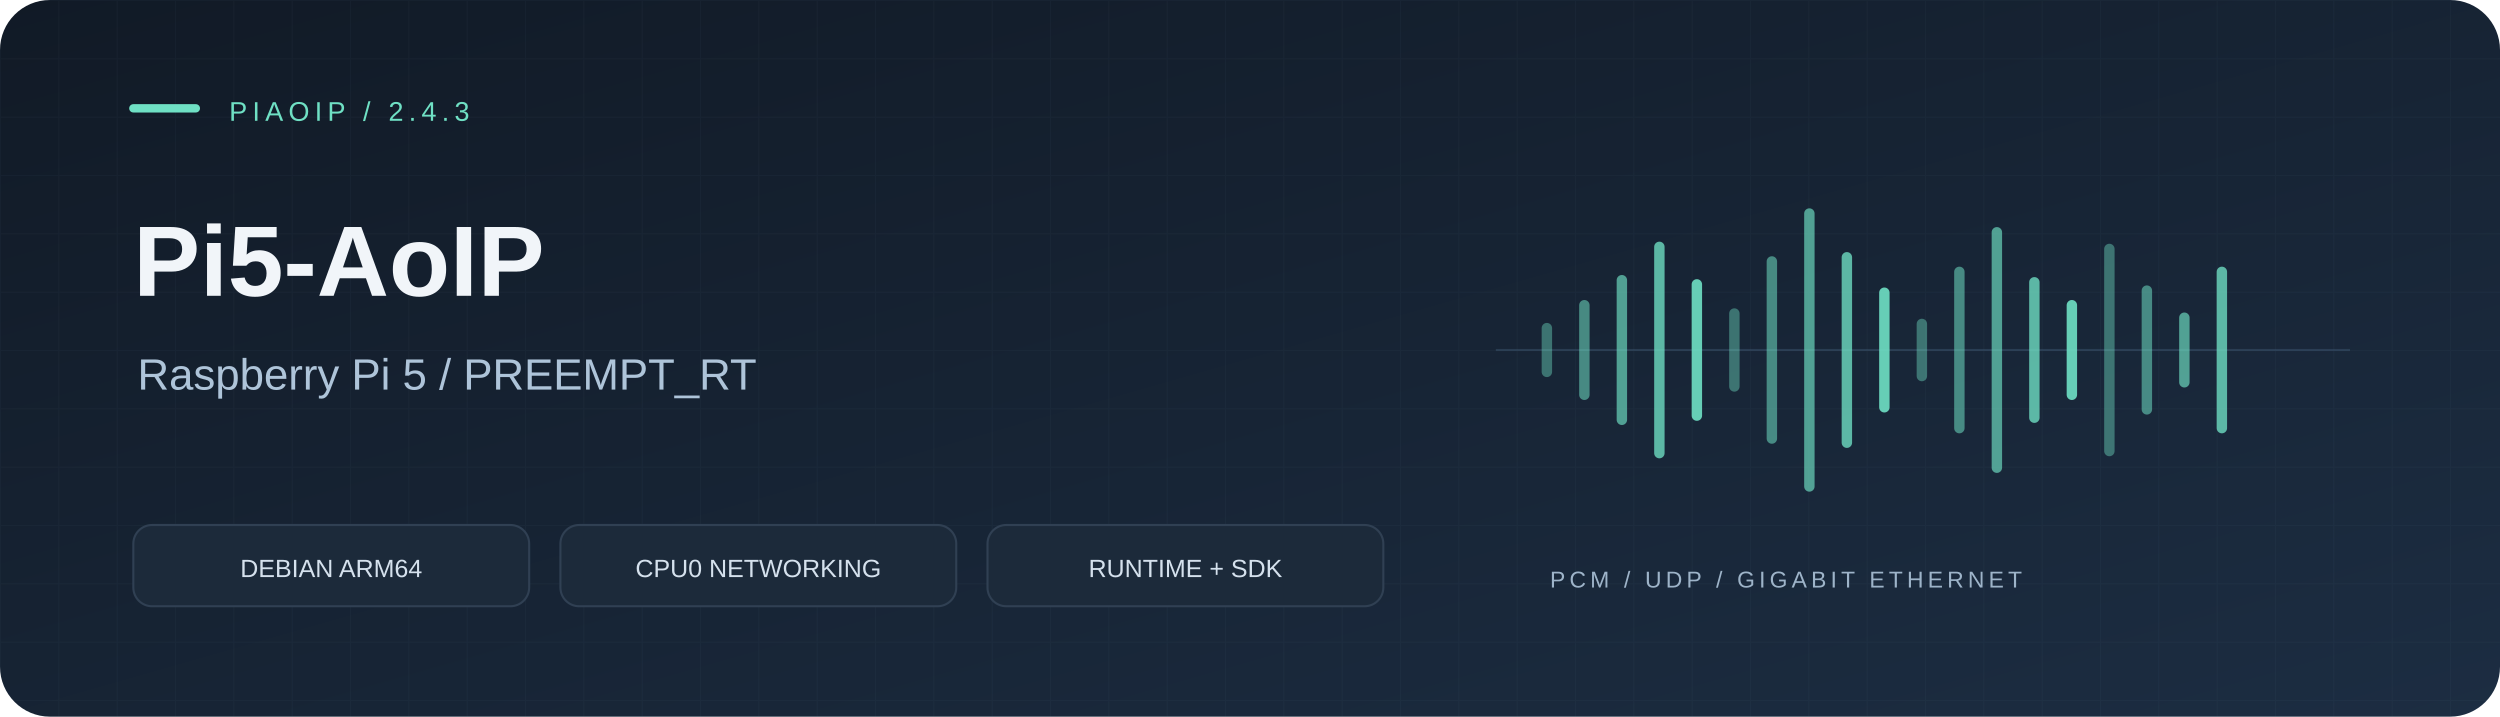
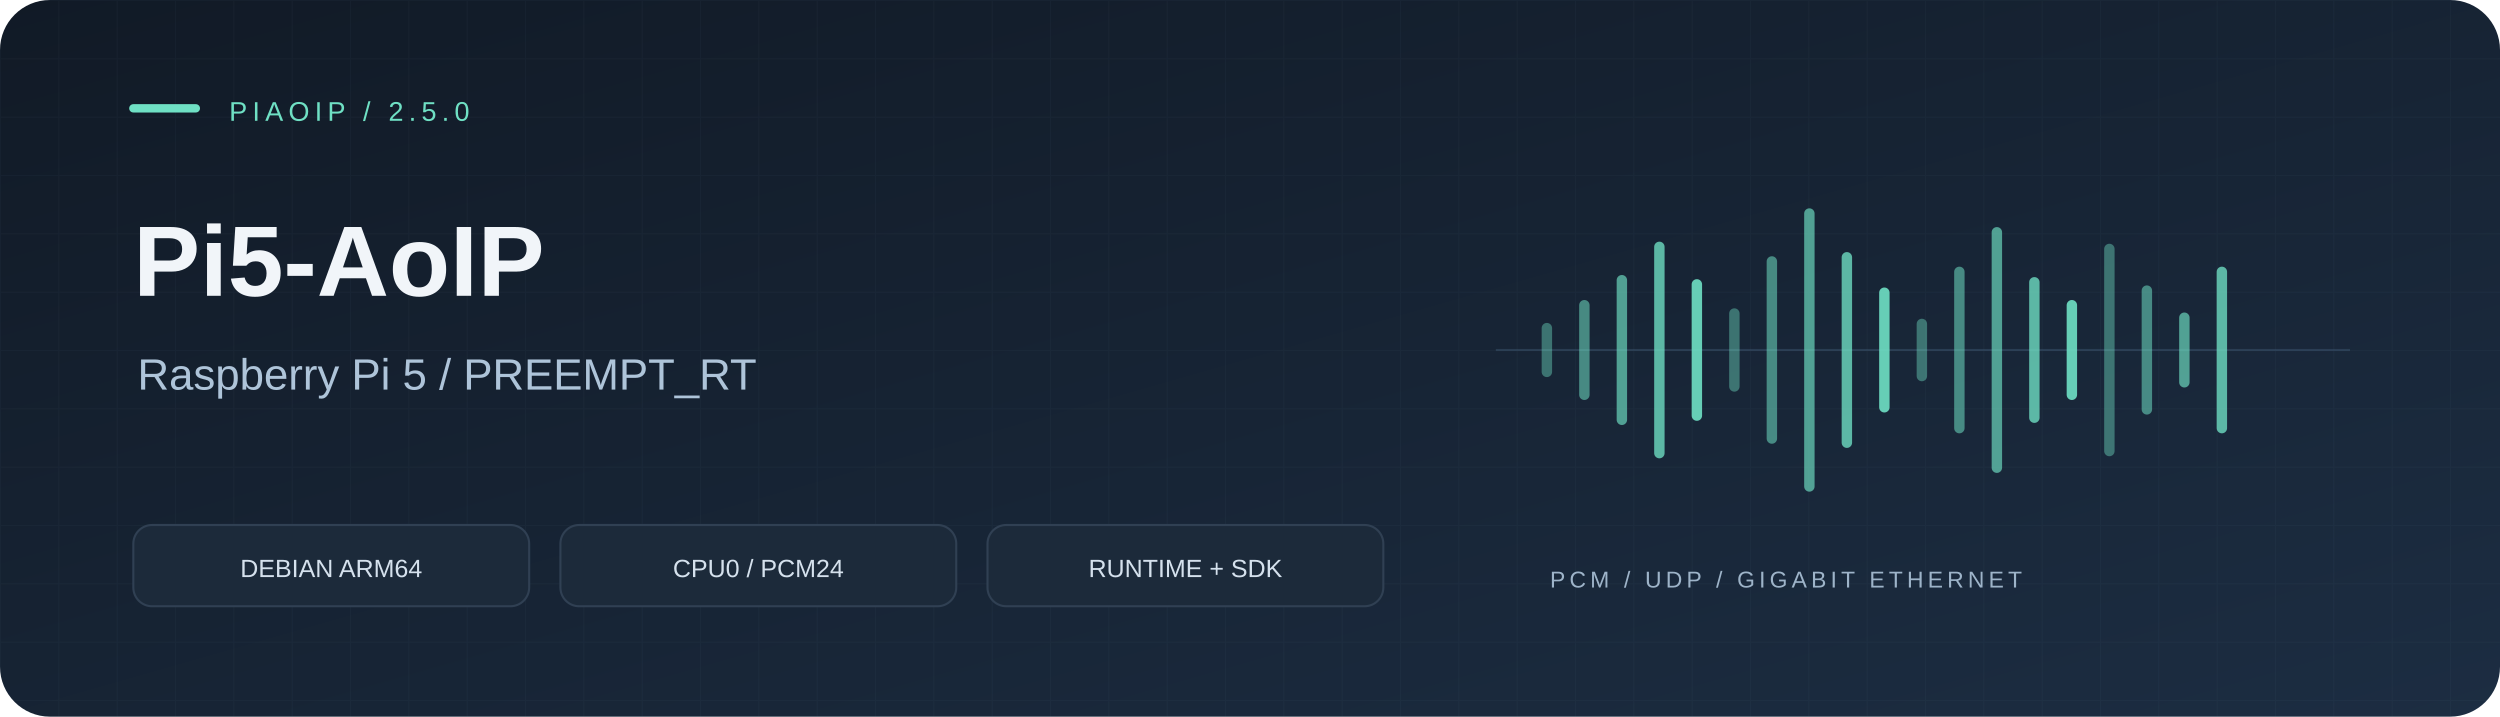
<svg xmlns="http://www.w3.org/2000/svg" width="1200" height="344" viewBox="0 0 1200 344" role="img" aria-labelledby="title desc">
  <defs>
    <linearGradient id="bg" x2="1" y2="1">
      <stop stop-color="#111a26" />
      <stop offset="1" stop-color="#1c2d42" />
    </linearGradient>
    <pattern id="grid" width="28" height="28" patternUnits="userSpaceOnUse">
      <path d="M28 0H0V28" fill="none" stroke="#a1b7cc" stroke-opacity=".035" />
    </pattern>
  </defs>
  <rect width="1200" height="344" rx="24" fill="url(#bg)" />
  <rect width="1200" height="344" rx="24" fill="url(#grid)" />
  <g font-family="Segoe UI,Arial,sans-serif">
    <path d="M64 52h30" stroke="#6fe0c4" stroke-width="4" stroke-linecap="round" />
-     <text x="110" y="58" font-size="13" letter-spacing="2.5" fill="#6fe0c4">PIAOIP / 2.4.3</text>
+     <text x="110" y="58" font-size="13" letter-spacing="2.5" fill="#6fe0c4">PIAOIP / 2.5.0</text>
    <text x="64" y="142" font-size="48" font-weight="700" fill="#f1f5f9">Pi5-AoIP</text>
    <text x="66" y="187" font-size="21" fill="#aec4d9">Raspberry Pi 5 / PREEMPT_RT</text>
    <rect x="64" y="252" width="190" height="39" rx="9" fill="#1c2a3a" stroke="#304053" />
    <text x="159" y="277" text-anchor="middle" font-size="12" fill="#d5e1ed">DEBIAN ARM64</text>
    <rect x="269" y="252" width="190" height="39" rx="9" fill="#1c2a3a" stroke="#304053" />
-     <text x="364" y="277" text-anchor="middle" font-size="12" fill="#d5e1ed">CPU0 NETWORKING</text>
+     <text x="364" y="277" text-anchor="middle" font-size="12" fill="#d5e1ed">CPU0 / PCM24</text>
    <rect x="474" y="252" width="190" height="39" rx="9" fill="#1c2a3a" stroke="#304053" />
    <text x="569" y="277" text-anchor="middle" font-size="12" fill="#d5e1ed">RUNTIME + SDK</text>
    <path d="M718 168h410" stroke="#44617c" stroke-opacity=".4" />
    <rect x="740" y="155.0" width="5" height="26" rx="2.5" fill="#6fe0c4" opacity="0.42" />
    <rect x="758" y="144.0" width="5" height="48" rx="2.5" fill="#6fe0c4" opacity="0.54" />
    <rect x="776" y="132.0" width="5" height="72" rx="2.5" fill="#6fe0c4" opacity="0.66" />
    <rect x="794" y="116.0" width="5" height="104" rx="2.5" fill="#6fe0c4" opacity="0.78" />
    <rect x="812" y="134.0" width="5" height="68" rx="2.5" fill="#6fe0c4" opacity="0.9" />
    <rect x="830" y="148.0" width="5" height="40" rx="2.5" fill="#6fe0c4" opacity="0.42" />
    <rect x="848" y="123.0" width="5" height="90" rx="2.5" fill="#6fe0c4" opacity="0.54" />
    <rect x="866" y="100.0" width="5" height="136" rx="2.5" fill="#6fe0c4" opacity="0.66" />
    <rect x="884" y="121.0" width="5" height="94" rx="2.5" fill="#6fe0c4" opacity="0.78" />
    <rect x="902" y="138.0" width="5" height="60" rx="2.5" fill="#6fe0c4" opacity="0.9" />
    <rect x="920" y="153.0" width="5" height="30" rx="2.5" fill="#6fe0c4" opacity="0.42" />
    <rect x="938" y="128.0" width="5" height="80" rx="2.5" fill="#6fe0c4" opacity="0.54" />
    <rect x="956" y="109.0" width="5" height="118" rx="2.5" fill="#6fe0c4" opacity="0.66" />
    <rect x="974" y="133.0" width="5" height="70" rx="2.5" fill="#6fe0c4" opacity="0.78" />
    <rect x="992" y="144.0" width="5" height="48" rx="2.5" fill="#6fe0c4" opacity="0.9" />
    <rect x="1010" y="117.0" width="5" height="102" rx="2.5" fill="#6fe0c4" opacity="0.42" />
    <rect x="1028" y="137.0" width="5" height="62" rx="2.5" fill="#6fe0c4" opacity="0.54" />
    <rect x="1046" y="150.0" width="5" height="36" rx="2.5" fill="#6fe0c4" opacity="0.66" />
    <rect x="1064" y="128.0" width="5" height="80" rx="2.5" fill="#6fe0c4" opacity="0.78" />
    <text x="744" y="282" font-size="11" letter-spacing="2" fill="#9eb4c9">PCM / UDP / GIGABIT ETHERNET</text>
  </g>
</svg>
